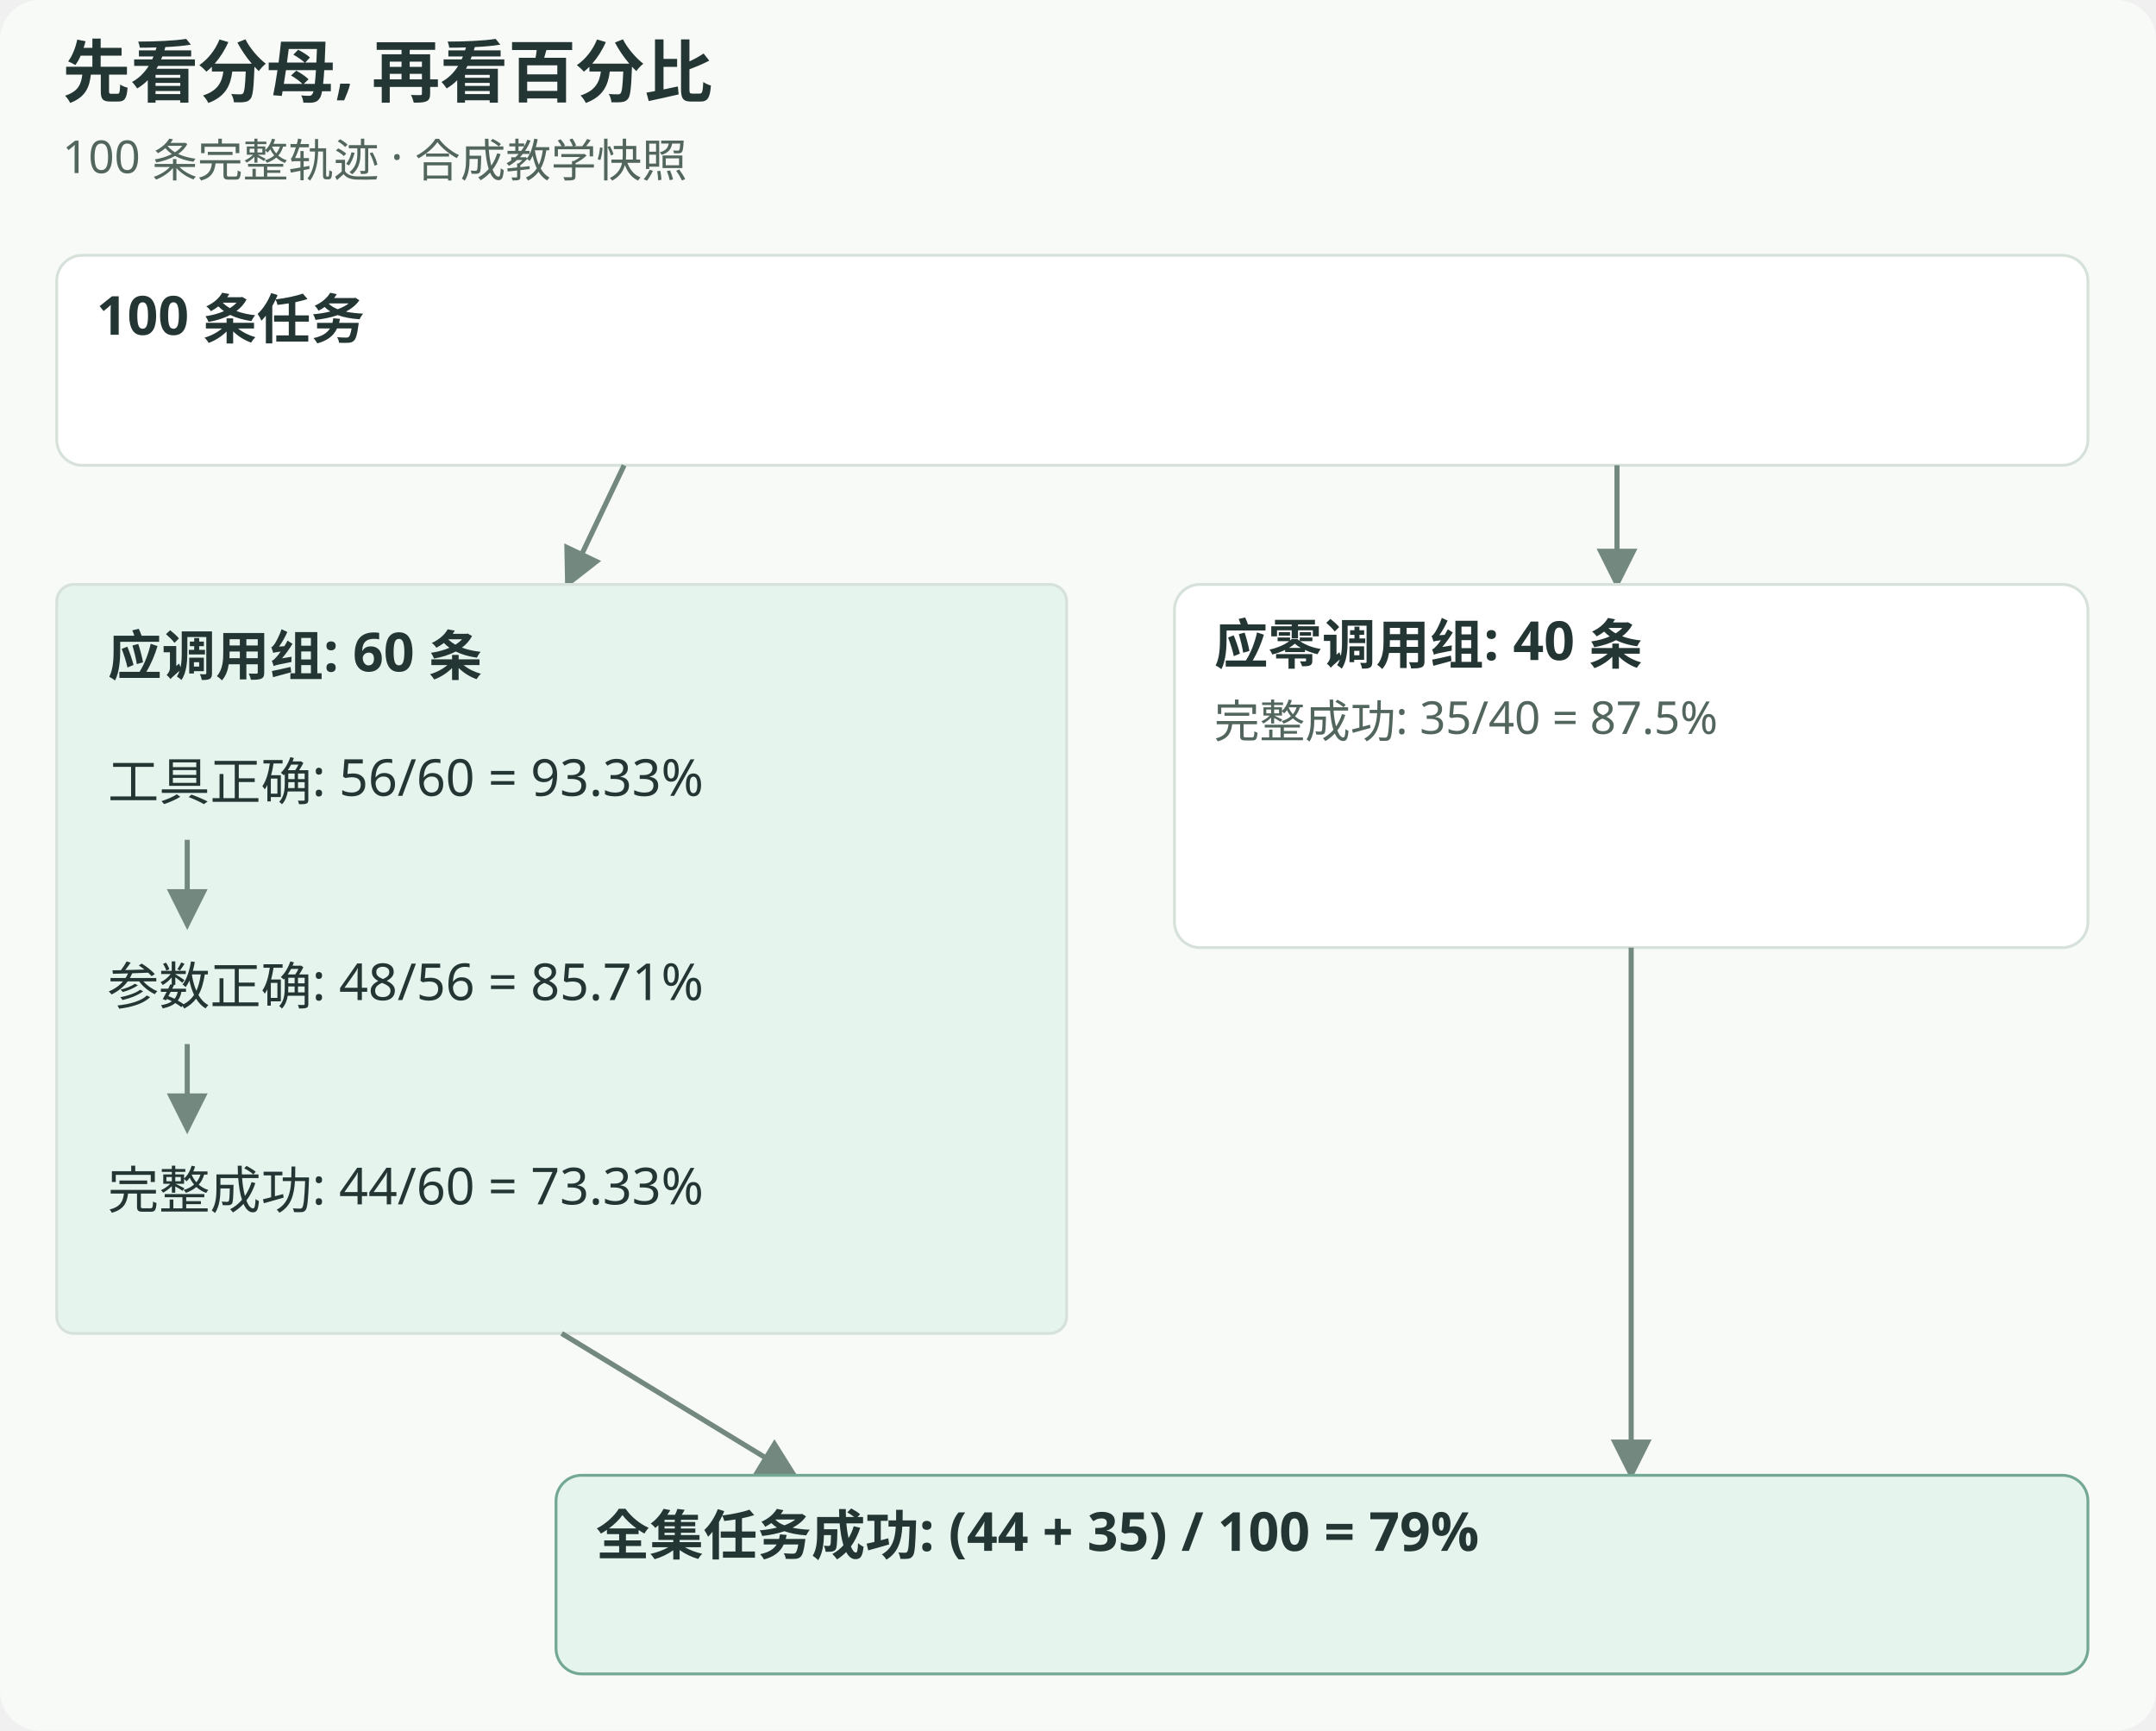
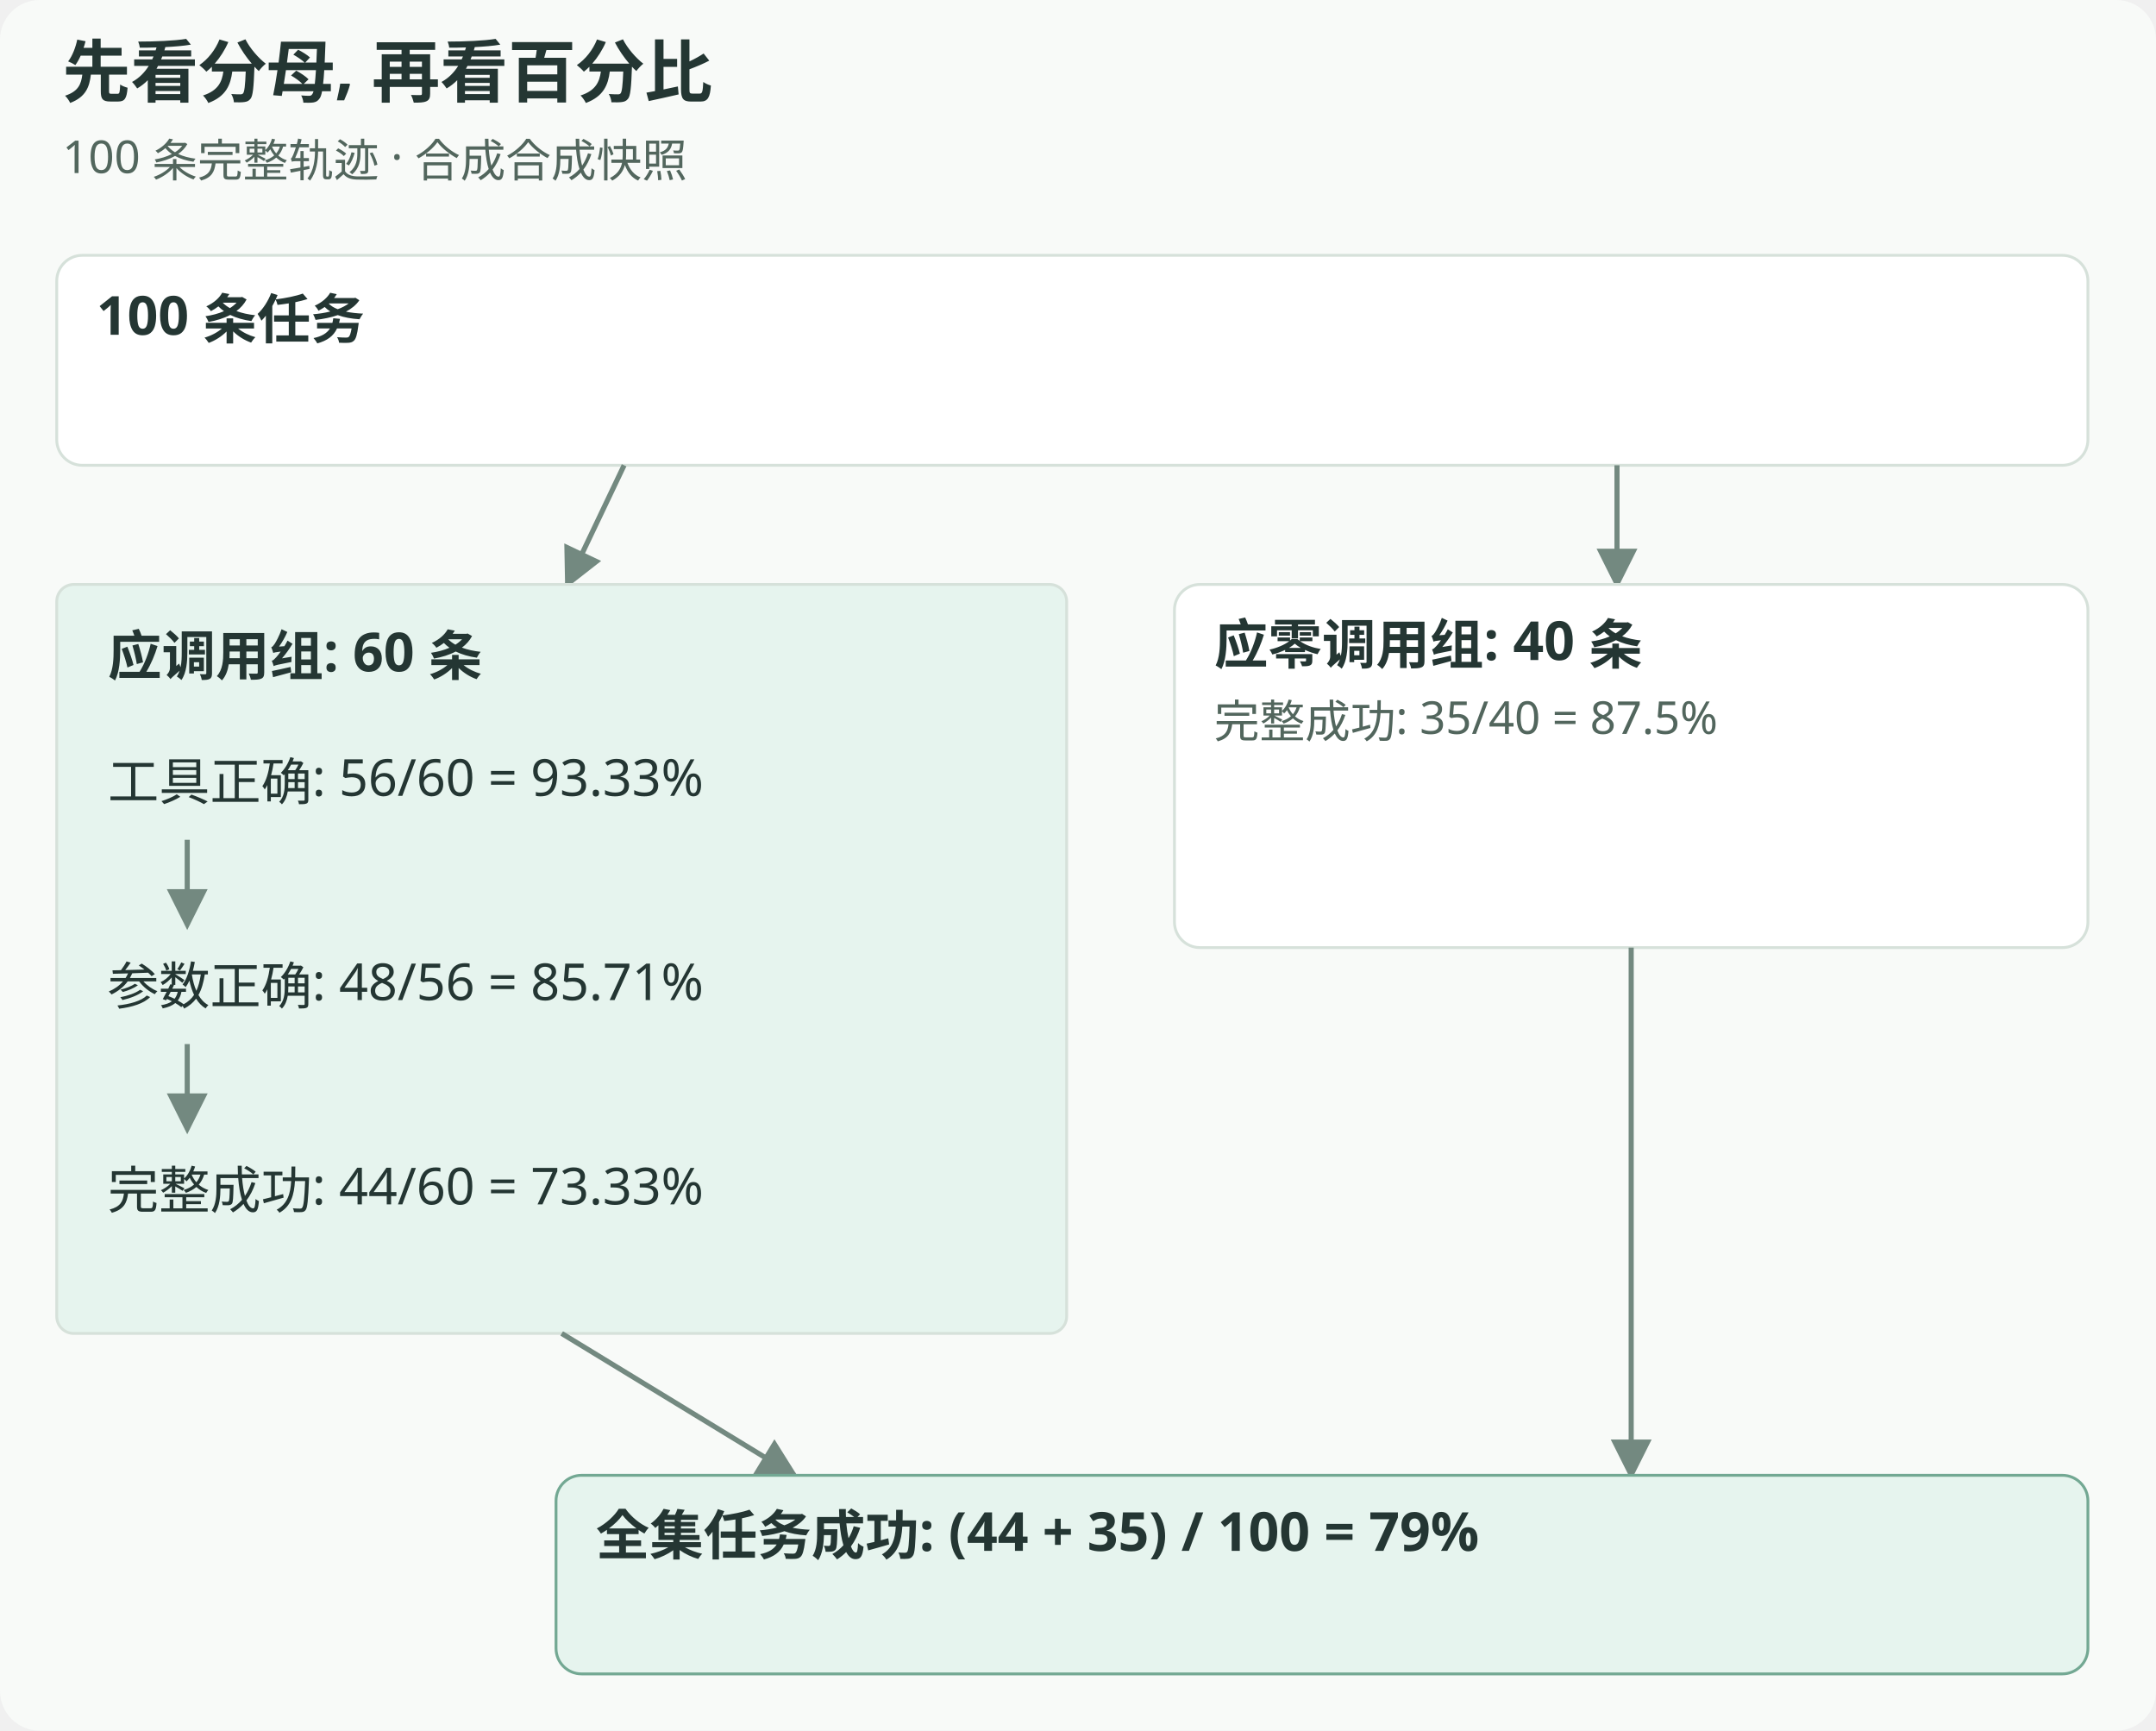
<svg xmlns="http://www.w3.org/2000/svg" width="760" height="610" viewBox="0 0 760 610" role="img" aria-label="先看分母, 再看百分比">
  <defs>
    <marker id="arrow" markerWidth="8" markerHeight="8" refX="7" refY="4" orient="auto">
      <path d="M0 0 L8 4 L0 8" fill="#738980" />
    </marker>
  </defs>
  <rect width="760" height="610" rx="14" fill="#f8faf8" />
  <g font-family="PingFang SC,Microsoft YaHei,sans-serif" fill="#243633">
    <text x="22" y="34" font-size="24" fill="#243633" font-weight="600">先看分母, 再看百分比</text>
-     <text x="22" y="61" font-size="16" fill="#52665d" font-weight="400">100 条完整轨迹 · 合成教学快照</text>
+     <text x="22" y="61" font-size="16" fill="#52665d" font-weight="400">100 条完整轨迹 · 合成合成快照</text>
    <rect x="20" y="90" width="716" height="74" rx="9" fill="#ffffff" stroke="#d6e1da" />
    <text x="34" y="118" font-size="19" fill="#243633" font-weight="600">100 条任务</text>
    <path d="M220 164 L200 206" fill="none" stroke="#738980" stroke-width="1.8" marker-end="url(#arrow)" />
    <path d="M570 164 L570 206" fill="none" stroke="#738980" stroke-width="1.8" marker-end="url(#arrow)" />
    <rect x="20" y="206" width="356" height="264" fill="#e6f4ee" stroke="#d6e1da" rx="6" />
    <text x="38" y="238" font-size="19" fill="#243633" font-weight="600">应调用组: 60 条</text>
    <text x="38" y="282" font-size="18" fill="#243633" font-weight="400">工具正确: 56/60 = 93.33%</text>
    <path d="M66 296 L66 326" fill="none" stroke="#738980" stroke-width="1.8" marker-end="url(#arrow)" />
    <text x="38" y="354" font-size="18" fill="#243633" font-weight="400">参数正确: 48/56 = 85.71%</text>
    <path d="M66 368 L66 398" fill="none" stroke="#738980" stroke-width="1.8" marker-end="url(#arrow)" />
    <text x="38" y="426" font-size="18" fill="#243633" font-weight="400">完整成功: 44/60 = 73.33%</text>
    <rect x="414" y="206" width="322" height="128" rx="9" fill="#ffffff" stroke="#d6e1da" />
    <text x="428" y="234" font-size="19" fill="#243633" font-weight="600">应零调用组: 40 条</text>
    <text x="428" y="260" font-size="16" fill="#52665d" font-weight="400">完整成功: 35/40 = 87.5%</text>
    <path d="M198 470 L280 520" fill="none" stroke="#738980" stroke-width="1.8" marker-end="url(#arrow)" />
    <path d="M575 334 L575 520" fill="none" stroke="#738980" stroke-width="1.8" marker-end="url(#arrow)" />
    <rect x="196" y="520" width="540" height="70" rx="9" fill="#e6f4ee" stroke="#73a893" />
    <text x="210" y="548" font-size="19" fill="#243633" font-weight="600">全集任务成功: (44 + 35) / 100 = 79%</text>
  </g>
</svg>
